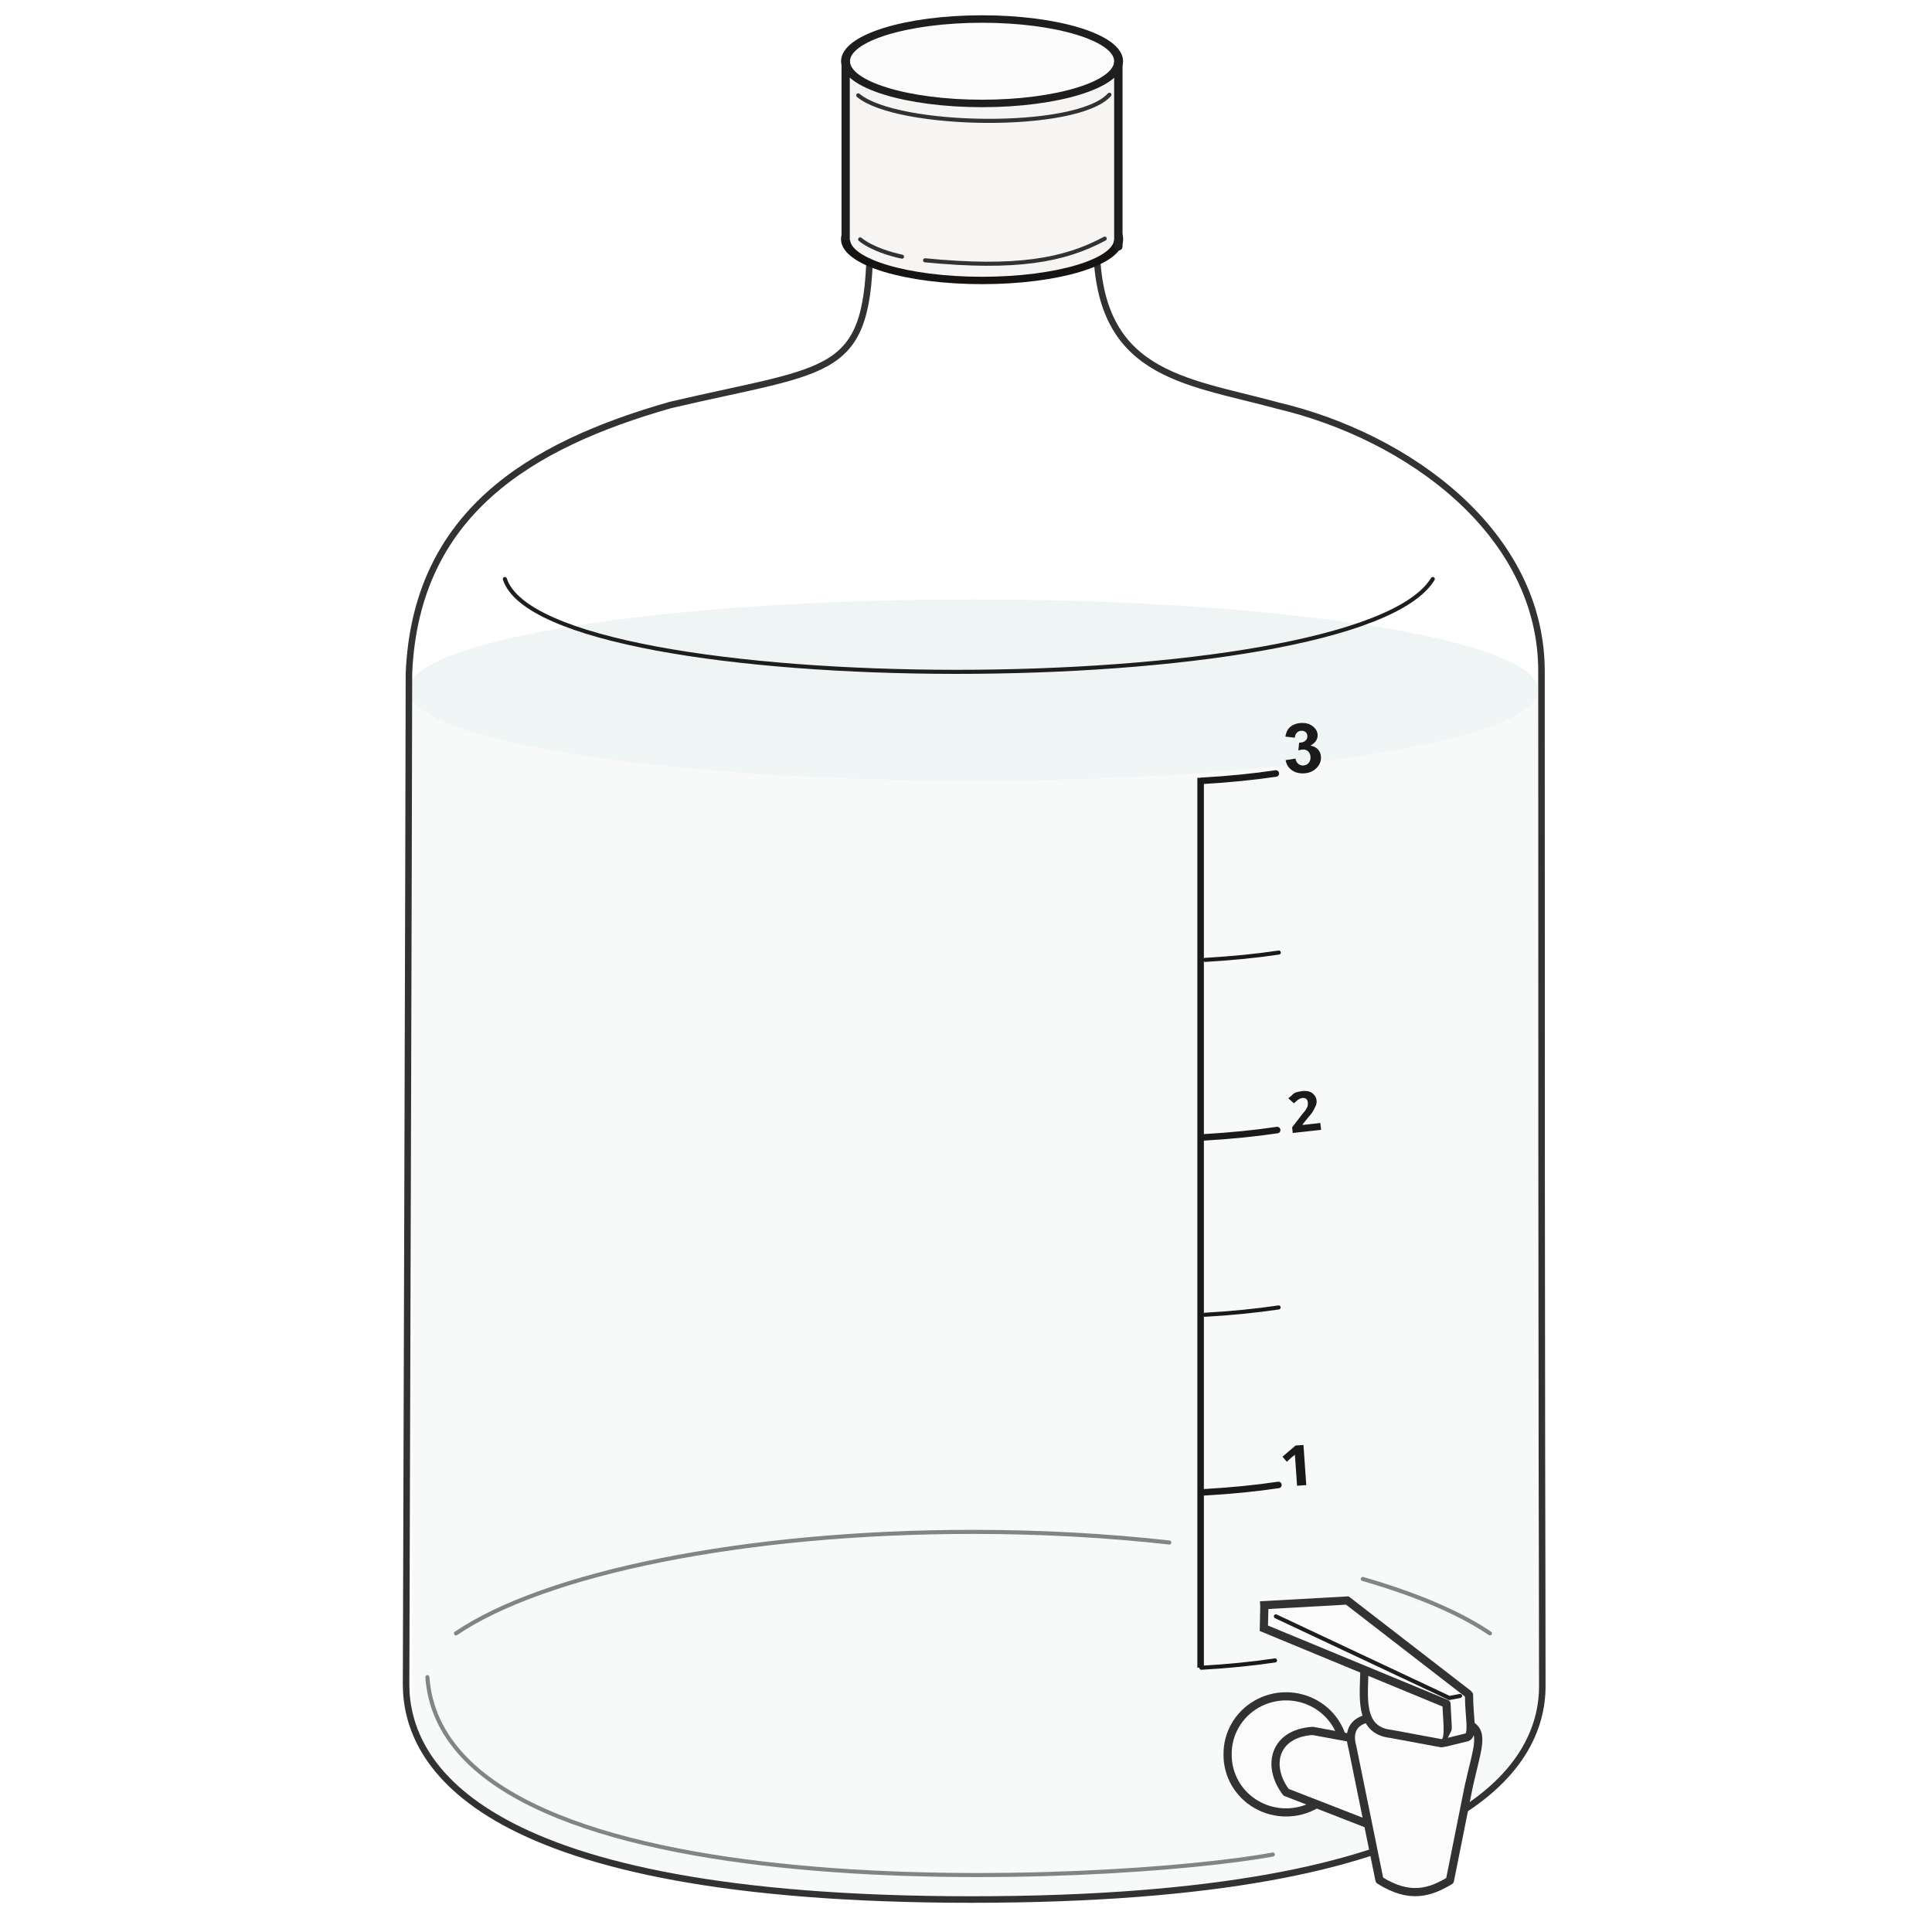
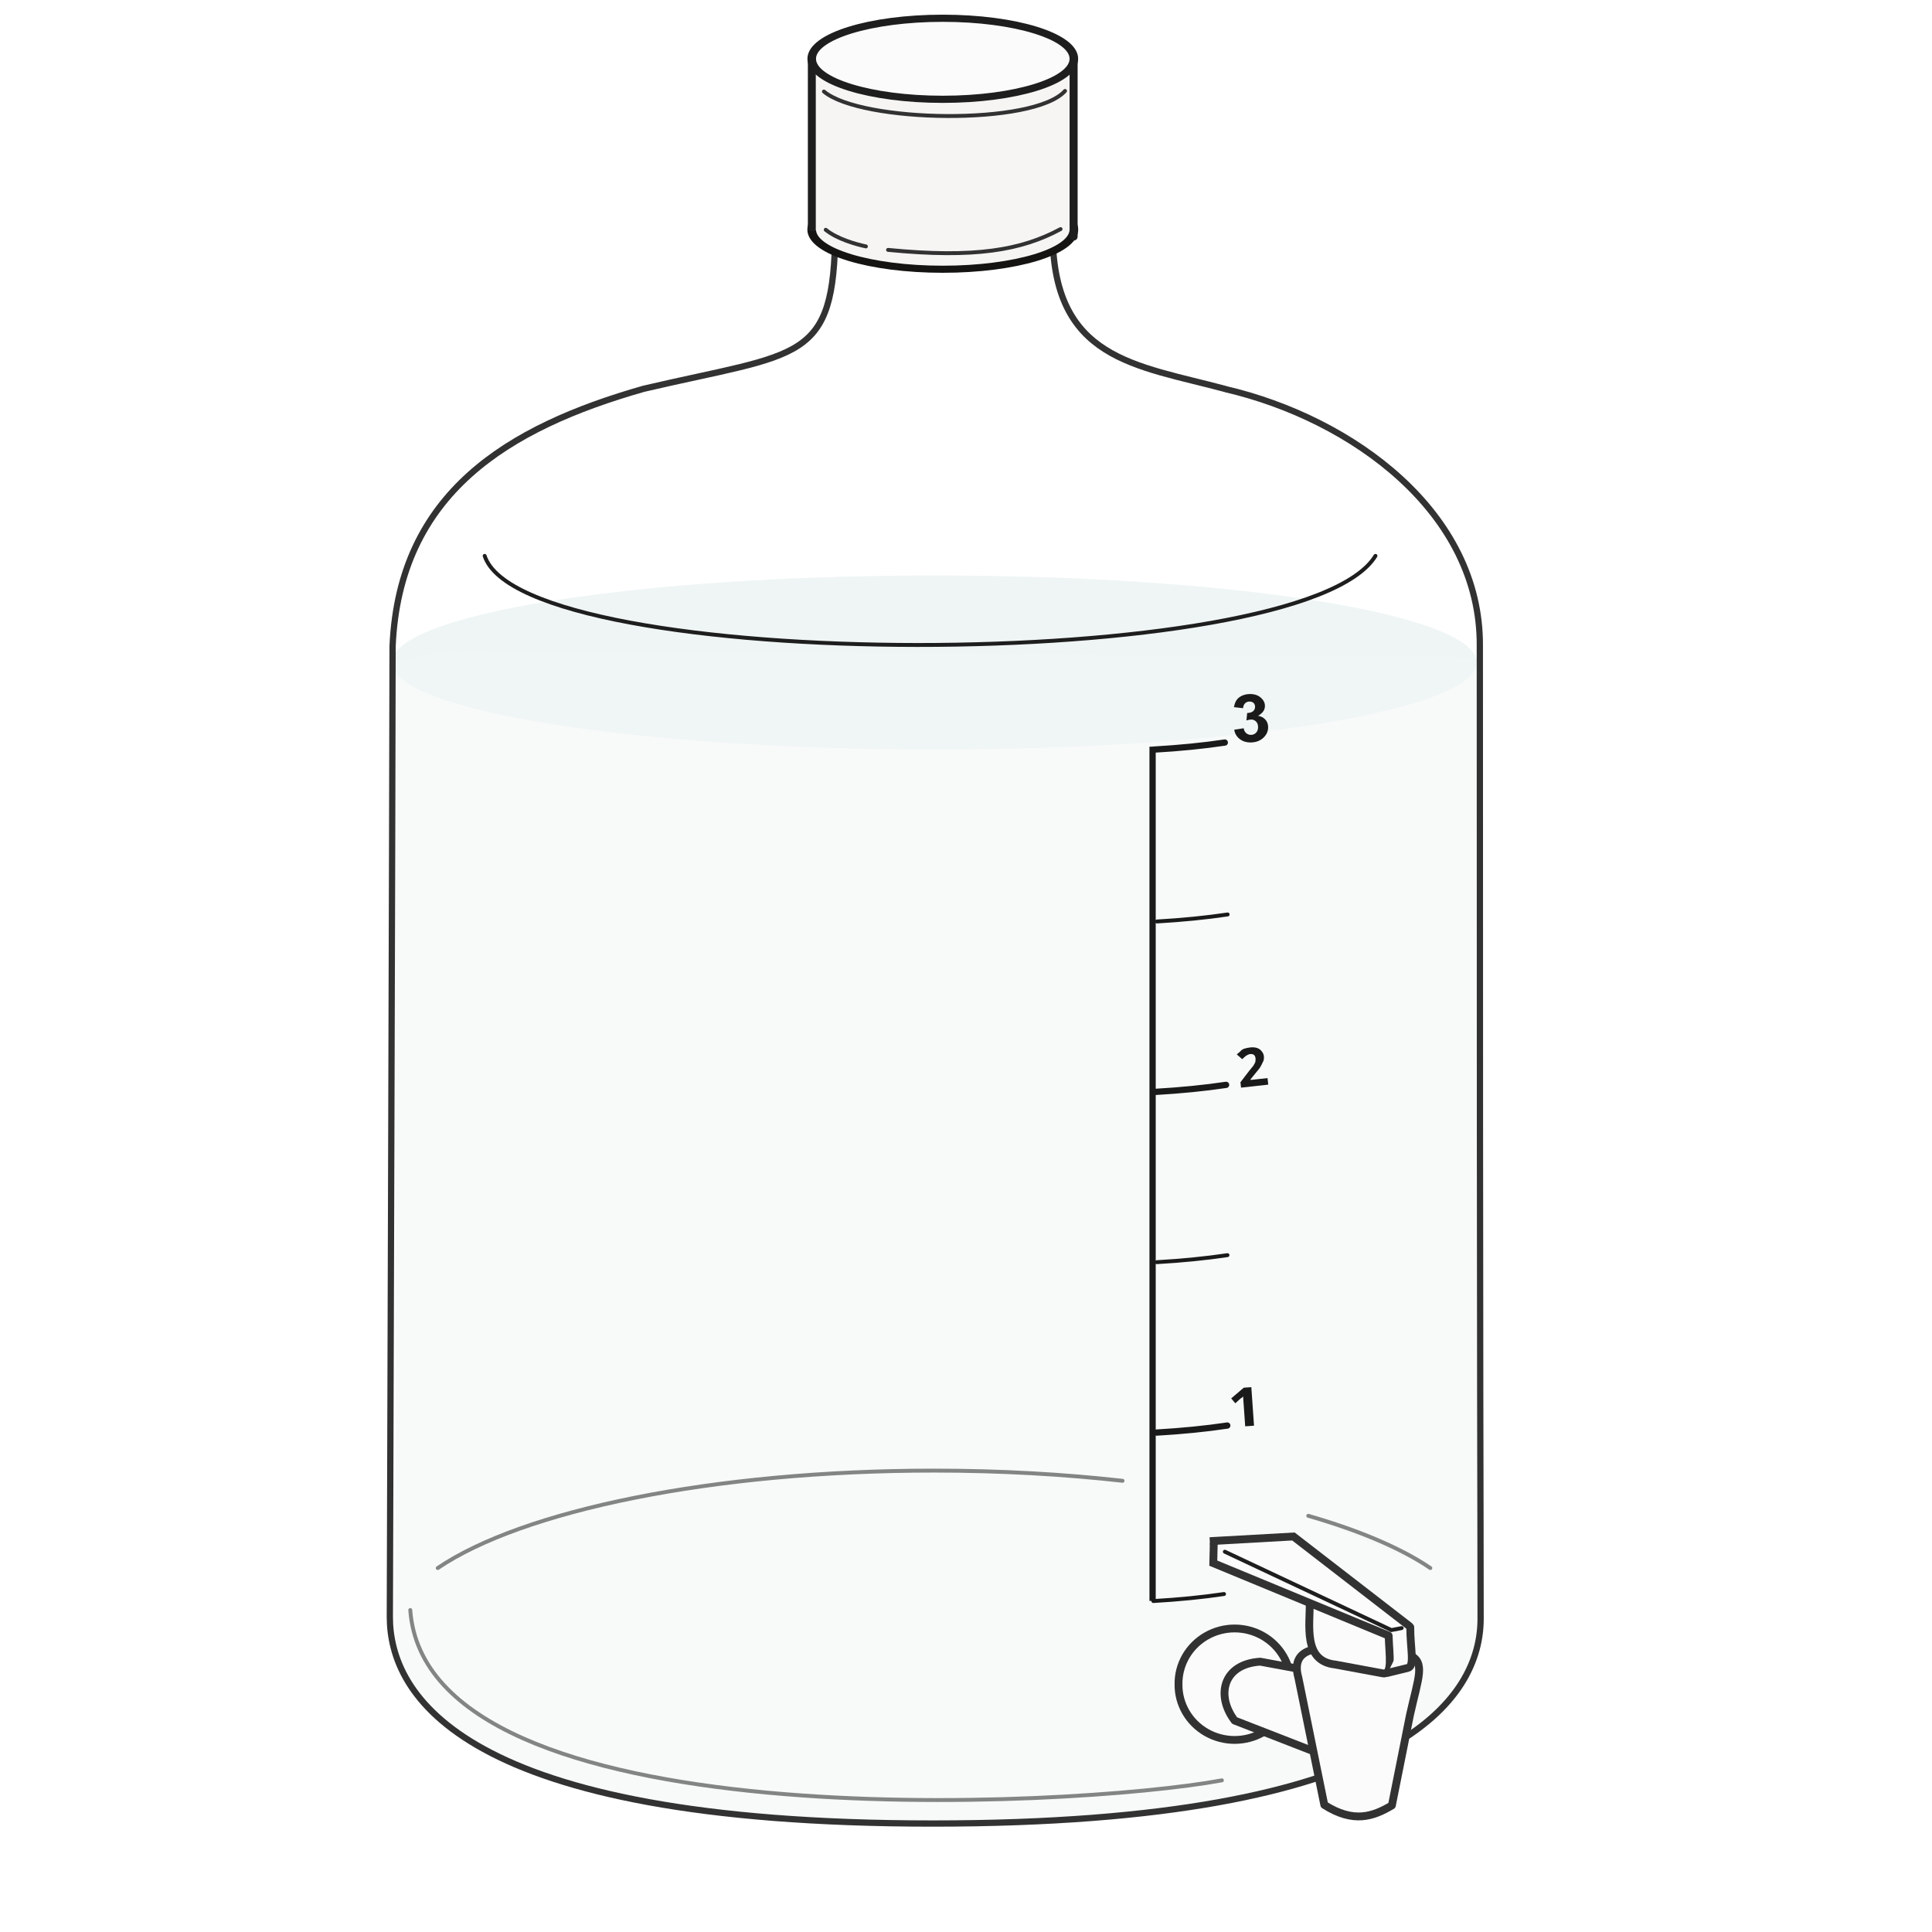
- <svg xmlns="http://www.w3.org/2000/svg" version="1.1" id="svg5120" height="48px" width="48px">
+ <svg xmlns="http://www.w3.org/2000/svg" version="1.1" id="svg5120" viewBox="0 0 50 50" height="200px" width="200px">
  <defs id="defs5122" />
  <g id="layer1">
    <path transform="matrix(1.235547,0,0,1.472861,-7.247726,-11.06612)" d="m 36.795,19.153 a 11.357,1.528 0 1 1 -22.715,0 11.357,1.528 0 1 1 22.715,0 z" id="path10583" style="fill:#eff5f5;fill-opacity:1;stroke:none" />
    <path d="m 29.051,38.323 c -1.52,-0.17 -3.163,-0.264 -4.878,-0.264 -5.729,0 -10.657,1.036 -12.844,2.522" style="fill:none;stroke:#1e1e1e;stroke-width:0.101;stroke-linecap:round;stroke-linejoin:round;stroke-miterlimit:4;stroke-opacity:1;stroke-dasharray:none" id="path3025-8" />
    <path d="M 37.017,40.581 C 36.263,40.069 35.183,39.611 33.858,39.229" style="fill:#fbfbfb;fill-opacity:1;stroke:#1e1e1e;stroke-width:0.101;stroke-linecap:round;stroke-linejoin:round;stroke-miterlimit:4;stroke-opacity:1;stroke-dasharray:none" id="path3027-2" />
    <path id="path3037-7" style="fill:none;stroke:#1e1e1e;stroke-width:0.101;stroke-linecap:round;stroke-linejoin:round;stroke-miterlimit:4;stroke-opacity:1;stroke-dasharray:none" d="M 31.623,46.075 C 27.717,46.796 11.047,47.661 10.618,41.668" />
    <path id="rect10514" d="m 11.523,16.832 26.767,0.172 c 0.024,23.983 0.164,1.597 0.021,23.669 -0.005,0.772 -0.01,1.598 -0.203,2.482 -1.277,5.362 -27.43,5.926 -27.878,-0.734 0.058,-25.264 -0.106,0.004 -0.022,-25.275 z" style="opacity:0.801;fill:#eff5f5;fill-opacity:0.596;stroke:none" />
    <path d="m 29.932,37.075 c 0.66,-0.038 1.274,-0.099 1.83,-0.182" style="fill:#1a1a1a;fill-opacity:1;stroke:#1a1a1a;stroke-width:0.162;stroke-linecap:round;stroke-linejoin:round;stroke-miterlimit:4;stroke-opacity:1;stroke-dasharray:none" id="path3051" />
    <path d="m 29.937,32.665 c 0.66,-0.038 1.274,-0.099 1.83,-0.182" style="fill:#1a1a1a;fill-opacity:1;stroke:#1a1a1a;stroke-width:0.101;stroke-linecap:round;stroke-linejoin:round;stroke-miterlimit:4;stroke-opacity:1;stroke-dasharray:none" id="path3053" />
    <path d="m 29.848,41.435 c 0.66,-0.038 1.274,-0.099 1.83,-0.182" style="fill:#1a1a1a;fill-opacity:1;stroke:#1a1a1a;stroke-width:0.101;stroke-linecap:round;stroke-linejoin:round;stroke-miterlimit:4;stroke-opacity:1;stroke-dasharray:none" id="path3051-5" />
    <path d="m 29.901,28.258 c 0.66,-0.038 1.274,-0.099 1.83,-0.182" style="fill:#1a1a1a;fill-opacity:1;stroke:#1a1a1a;stroke-width:0.162;stroke-linecap:round;stroke-linejoin:round;stroke-miterlimit:4;stroke-opacity:1;stroke-dasharray:none" id="path3051-54" />
    <path d="m 29.941,23.848 c 0.66,-0.038 1.274,-0.099 1.83,-0.182" style="fill:#1a1a1a;fill-opacity:1;stroke:#1a1a1a;stroke-width:0.101;stroke-linecap:round;stroke-linejoin:round;stroke-miterlimit:4;stroke-opacity:1;stroke-dasharray:none" id="path3053-1" />
    <path d="m 29.868,19.399 c 0.66,-0.038 1.274,-0.099 1.83,-0.182" style="fill:#1a1a1a;fill-opacity:1;stroke:#1a1a1a;stroke-width:0.162;stroke-linecap:round;stroke-linejoin:round;stroke-miterlimit:4;stroke-opacity:1;stroke-dasharray:none" id="path3053-1-0" />
    <path id="path5664" d="m 35.833,42.109 -1.932,-0.72 1.417,-1.2e-5" style="fill:#fbfbfb;fill-opacity:1;stroke:#000000;stroke-width:0.142;stroke-linecap:butt;stroke-linejoin:miter;stroke-miterlimit:4;stroke-opacity:1;stroke-dasharray:none" />
    <path id="path3061-2" style="fill:none;stroke:#323232;stroke-width:0.162;stroke-linecap:round;stroke-linejoin:round;stroke-miterlimit:4;stroke-opacity:1;stroke-dasharray:none" d="m 31.719,10.071 c 3.283,0.767 6.6,3.188 6.579,6.642 0,21.649 0.02,21.64 0.02,25.181 0,1.998 -1.946,5.299 -14.179,5.299 -12.233,0 -14.05,-3.349 -14.05,-5.347 0,0 0.071,-22.747 0.071,-25.119 0.171,-3.962 2.985,-5.665 6.5,-6.666 4.065,-0.95 4.938,-0.661 4.955,-4.099 1.805,1.033 3.418,1.202 5.628,0 -0.03,3.361 2.156,3.482 4.475,4.107 z" />
    <path transform="matrix(0.2031729,0,0,0.1662747,-11.92268,-34.13109)" d="m 195.473,241.004 a 16.699,6.172 0 1 1 -33.399,0 16.699,6.172 0 1 1 33.399,0 z" id="path5020-3" style="fill:#f6f5f4;fill-opacity:1;stroke:#161413;stroke-width:1.103;stroke-miterlimit:3.8;stroke-opacity:1;stroke-dasharray:none" />
    <rect y="1.606" x="20.972" height="4.355" width="6.889" id="rect6595" style="fill:#f6f5f4;fill-opacity:1;stroke:none" />
    <path transform="matrix(0.2031364,0,0,0.1699252,-11.91614,-39.43132)" d="m 195.473,241.004 a 16.699,6.172 0 1 1 -33.399,0 16.699,6.172 0 1 1 33.399,0 z" id="path5020" style="fill:#fbfbfb;fill-opacity:1;stroke:#1e1e1e;stroke-width:1.092;stroke-miterlimit:3.8;stroke-opacity:1;stroke-dasharray:none" />
    <path id="path5052" d="m 27.785,1.534 c 0,0 0,4.678 0,4.587" style="fill:none;stroke:#1e1e1e;stroke-width:0.208;stroke-linecap:butt;stroke-linejoin:miter;stroke-miterlimit:3.8;stroke-opacity:1;stroke-dasharray:none" />
    <path id="path5052-2" d="m 21.01,1.51 0,4.462" style="fill:none;stroke:#1e1e1e;stroke-width:0.205;stroke-linecap:butt;stroke-linejoin:miter;stroke-miterlimit:3.8;stroke-opacity:1;stroke-dasharray:none" />
    <path id="path5393" d="m 22.983,6.467 c 2.25,0.221 3.456,0.006 4.464,-0.538" style="fill:none;stroke:#323232;stroke-width:0.101;stroke-linecap:round;stroke-linejoin:miter;stroke-miterlimit:4;stroke-opacity:1;stroke-dasharray:none" />
    <path id="path5395" d="m 21.37,5.947 c 0.298,0.24 0.785,0.376 1.04,0.43" style="fill:none;stroke:#323232;stroke-width:0.101;stroke-linecap:round;stroke-linejoin:miter;stroke-miterlimit:4;stroke-opacity:1;stroke-dasharray:none" />
    <path id="path5393-1" d="m 21.323,2.369 c 0.962,0.808 5.431,0.887 6.24,-0.015" style="fill:none;stroke:#323232;stroke-width:0.101;stroke-linecap:round;stroke-linejoin:miter;stroke-miterlimit:4;stroke-opacity:1;stroke-dasharray:none" />
    <path transform="matrix(0.214754,0,0,0.2135688,-15.24635,-49.66698)" d="m 226.539,436.646 a 6.762,6.673 0 1 1 -13.523,0 6.762,6.673 0 1 1 13.523,0 z" id="path5437" style="fill:#fbfbfb;fill-opacity:1;stroke:#323232;stroke-width:0.947;stroke-miterlimit:4;stroke-opacity:1;stroke-dasharray:none" />
    <path id="path5439" d="m 33.978,45.317 -2.026,-0.789 c -0.493,-0.651 -0.3,-1.464 0.663,-1.524 l 0.968,0.179" style="fill:#fbfbfb;fill-opacity:1;stroke:#323232;stroke-width:0.203;stroke-linecap:butt;stroke-linejoin:round;stroke-miterlimit:4;stroke-opacity:1;stroke-dasharray:none" />
    <path id="path5449-3" d="m 33.897,41.396 c 0.007,0.629 -0.182,1.589 0.659,1.68 l 1.23,0.228 c 0.262,0.043 0.169,-0.446 0.152,-0.975" style="fill:#fbfbfb;fill-opacity:1;stroke:#000000;stroke-width:0.161;stroke-linecap:round;stroke-linejoin:miter;stroke-miterlimit:4;stroke-opacity:1;stroke-dasharray:none" />
    <path id="path5453" d="m 33.937,42.705 c -0.286,0.082 -0.455,0.29 -0.336,0.71 l 0.672,3.296 c 0.758,0.481 1.265,0.301 1.749,0.013 l 0.469,-2.345 c 0.213,-0.963 0.417,-1.375 -0.032,-1.553" style="fill:#fbfbfb;fill-opacity:1;stroke:#323232;stroke-width:0.203;stroke-linecap:butt;stroke-linejoin:round;stroke-miterlimit:4;stroke-opacity:1;stroke-dasharray:none" />
    <path id="path5451-5" d="m 35.913,43.291 0.52,-0.127 c 0.191,-0.039 0.061,-0.521 0.065,-1.056" style="fill:#fbfbfb;fill-opacity:1;stroke:#000000;stroke-width:0.161;stroke-linecap:round;stroke-linejoin:miter;stroke-miterlimit:4;stroke-opacity:1;stroke-dasharray:none" />
    <path id="path5602" d="m 36.134,43.17 c -0.458,0.035 -0.02,-0.638 -0.222,-0.839 -0.014,-0.014 -3.571,-1.552 -3.626,-1.552 -0.209,0 -1.122,-0.636 -0.871,-0.887 0.129,-0.129 1.452,0.186 1.504,0.206 0.289,0.108 0.479,0.358 0.744,0.491 0.189,0.094 0.503,0.027 0.728,0.127 0.953,0.423 1.573,0.939 2.058,1.425 0.083,0.083 0.087,0.989 0.079,0.997 -0.059,0.059 -0.286,0.032 -0.396,0.032 z" style="fill:#fbfbfb;fill-opacity:1;stroke:none" />
    <path id="path5457" d="m 31.309,39.885 2.165,-0.121 3.017,2.332" style="fill:#fbfbfb;fill-opacity:1;stroke:#323232;stroke-width:0.203;stroke-linecap:butt;stroke-linejoin:miter;stroke-miterlimit:4;stroke-opacity:1;stroke-dasharray:none" />
    <path id="path5677" d="m 35.279,42.331 -1.33,-0.839 0.055,-0.111 1.29,0.016 0.586,0.823 0,0.237 z" style="fill:#fbfbfb;fill-opacity:1;stroke:none" />
    <path id="path5449" d="m 33.897,41.43 c 0.007,0.629 -0.182,1.558 0.659,1.648 l 1.23,0.228 c 0.262,0.043 0.169,-0.446 0.152,-0.975" style="fill:#fbfbfb;fill-opacity:1;stroke:#323232;stroke-width:0.203;stroke-linecap:round;stroke-linejoin:miter;stroke-miterlimit:4;stroke-opacity:1;stroke-dasharray:none" />
    <path id="path5447" d="m 31.412,39.935 -0.012,0.519 4.538,1.876" style="fill:#fbfbfb;fill-opacity:1;stroke:#323232;stroke-width:0.203;stroke-linecap:butt;stroke-linejoin:miter;stroke-miterlimit:4;stroke-opacity:1;stroke-dasharray:none" />
    <path id="path5459" d="m 31.699,40.158 4.31,2.028 0.266,-0.051" style="fill:#fbfbfb;fill-opacity:1;stroke:#1e1e1e;stroke-width:0.101;stroke-linecap:round;stroke-linejoin:miter;stroke-miterlimit:4;stroke-opacity:1;stroke-dasharray:none" />
    <path id="path5451" d="m 35.913,43.293 0.52,-0.127 c 0.191,-0.039 0.061,-0.521 0.065,-1.056" style="fill:#fbfbfb;fill-opacity:1;stroke:#323232;stroke-width:0.203;stroke-linecap:round;stroke-linejoin:miter;stroke-miterlimit:4;stroke-opacity:1;stroke-dasharray:none" />
    <path id="path6227" d="m 12.543,14.386 c 0.999,3.062 21.17,3.087 23.054,0" style="fill:none;stroke:#1e1e1e;stroke-width:0.101;stroke-linecap:round;stroke-linejoin:miter;stroke-miterlimit:4;stroke-opacity:1;stroke-dasharray:none" />
    <path d="m 31.942,18.885 0.244,-0.038 c 0.01,0.058 0.033,0.101 0.069,0.13 0.036,0.029 0.078,0.043 0.127,0.041 0.052,-0.002 0.096,-0.023 0.13,-0.061 0.034,-0.038 0.05,-0.089 0.047,-0.151 -0.003,-0.059 -0.022,-0.105 -0.058,-0.138 -0.036,-0.033 -0.078,-0.049 -0.128,-0.046 -0.032,0.001 -0.071,0.009 -0.116,0.023 l 0.02,-0.193 c 0.069,-0.001 0.12,-0.017 0.155,-0.048 0.035,-0.031 0.051,-0.071 0.049,-0.119 -0.002,-0.041 -0.016,-0.074 -0.044,-0.097 -0.028,-0.023 -0.063,-0.034 -0.107,-0.032 -0.043,0.002 -0.08,0.017 -0.109,0.047 -0.029,0.029 -0.046,0.071 -0.051,0.125 l -0.235,-0.027 c 0.013,-0.075 0.035,-0.135 0.066,-0.181 0.031,-0.046 0.075,-0.083 0.133,-0.111 0.058,-0.028 0.123,-0.044 0.196,-0.047 0.125,-0.005 0.226,0.027 0.304,0.097 0.065,0.058 0.099,0.124 0.102,0.2 0.005,0.108 -0.055,0.197 -0.179,0.266 0.076,0.012 0.139,0.043 0.186,0.093 0.048,0.051 0.073,0.113 0.076,0.187 0.005,0.108 -0.034,0.201 -0.115,0.281 -0.082,0.08 -0.185,0.122 -0.312,0.128 -0.12,0.005 -0.22,-0.022 -0.302,-0.083 -0.082,-0.06 -0.131,-0.142 -0.148,-0.245 z" id="path6544" style="font-size:13px;font-style:normal;font-weight:bold;line-height:125%;letter-spacing:0px;word-spacing:0px;fill:#1a1a1a;fill-opacity:1;stroke:none;font-family:Sans;-inkscape-font-specification:Sans Bold" />
    <text transform="matrix(1.044825,-0.07306126,0.06660119,0.9524408,0,0)" id="text777" y="40.925" x="27.844" style="font-style:normal;font-weight:bold;font-size:1.358px;line-height:0.01%;font-family:sans-serif;-inkscape-font-specification:'Sans Bold';letter-spacing:0px;word-spacing:0px;fill:#1a1a1a;fill-opacity:1;stroke:none;stroke-width:0.113" xml:space="preserve">
      <tspan style="stroke-width:0.113" id="tspan775" y="40.925" x="27.844">
        <tspan id="tspan773" style="font-size:1.471px;line-height:1.25;font-family:sans-serif;stroke-width:0.113" y="40.925" x="27.844">1</tspan>
      </tspan>
    </text>
    <text transform="matrix(1.001529,-0.1105699,0.1089051,0.9864499,0,0)" id="text771" y="31.742" x="28.555" style="font-style:normal;font-weight:bold;font-size:1.291px;line-height:0.01%;font-family:sans-serif;-inkscape-font-specification:'Sans Bold';letter-spacing:0px;word-spacing:0px;fill:#1a1a1a;fill-opacity:1;stroke:none;stroke-width:0.108" xml:space="preserve">
      <tspan style="stroke-width:0.108" id="tspan769" y="31.742" x="28.555">
        <tspan id="tspan767" style="font-size:1.399px;line-height:1.25;font-family:sans-serif;stroke-width:0.108" y="31.742" x="28.555">2</tspan>
      </tspan>
    </text>
    <path id="path6552" d="m 29.829,19.324 0,22.108" style="fill:#1a1a1a;fill-opacity:1;stroke:#1a1a1a;stroke-width:0.162;stroke-linecap:butt;stroke-linejoin:miter;stroke-miterlimit:4;stroke-opacity:1;stroke-dasharray:none" />
  </g>
</svg>
